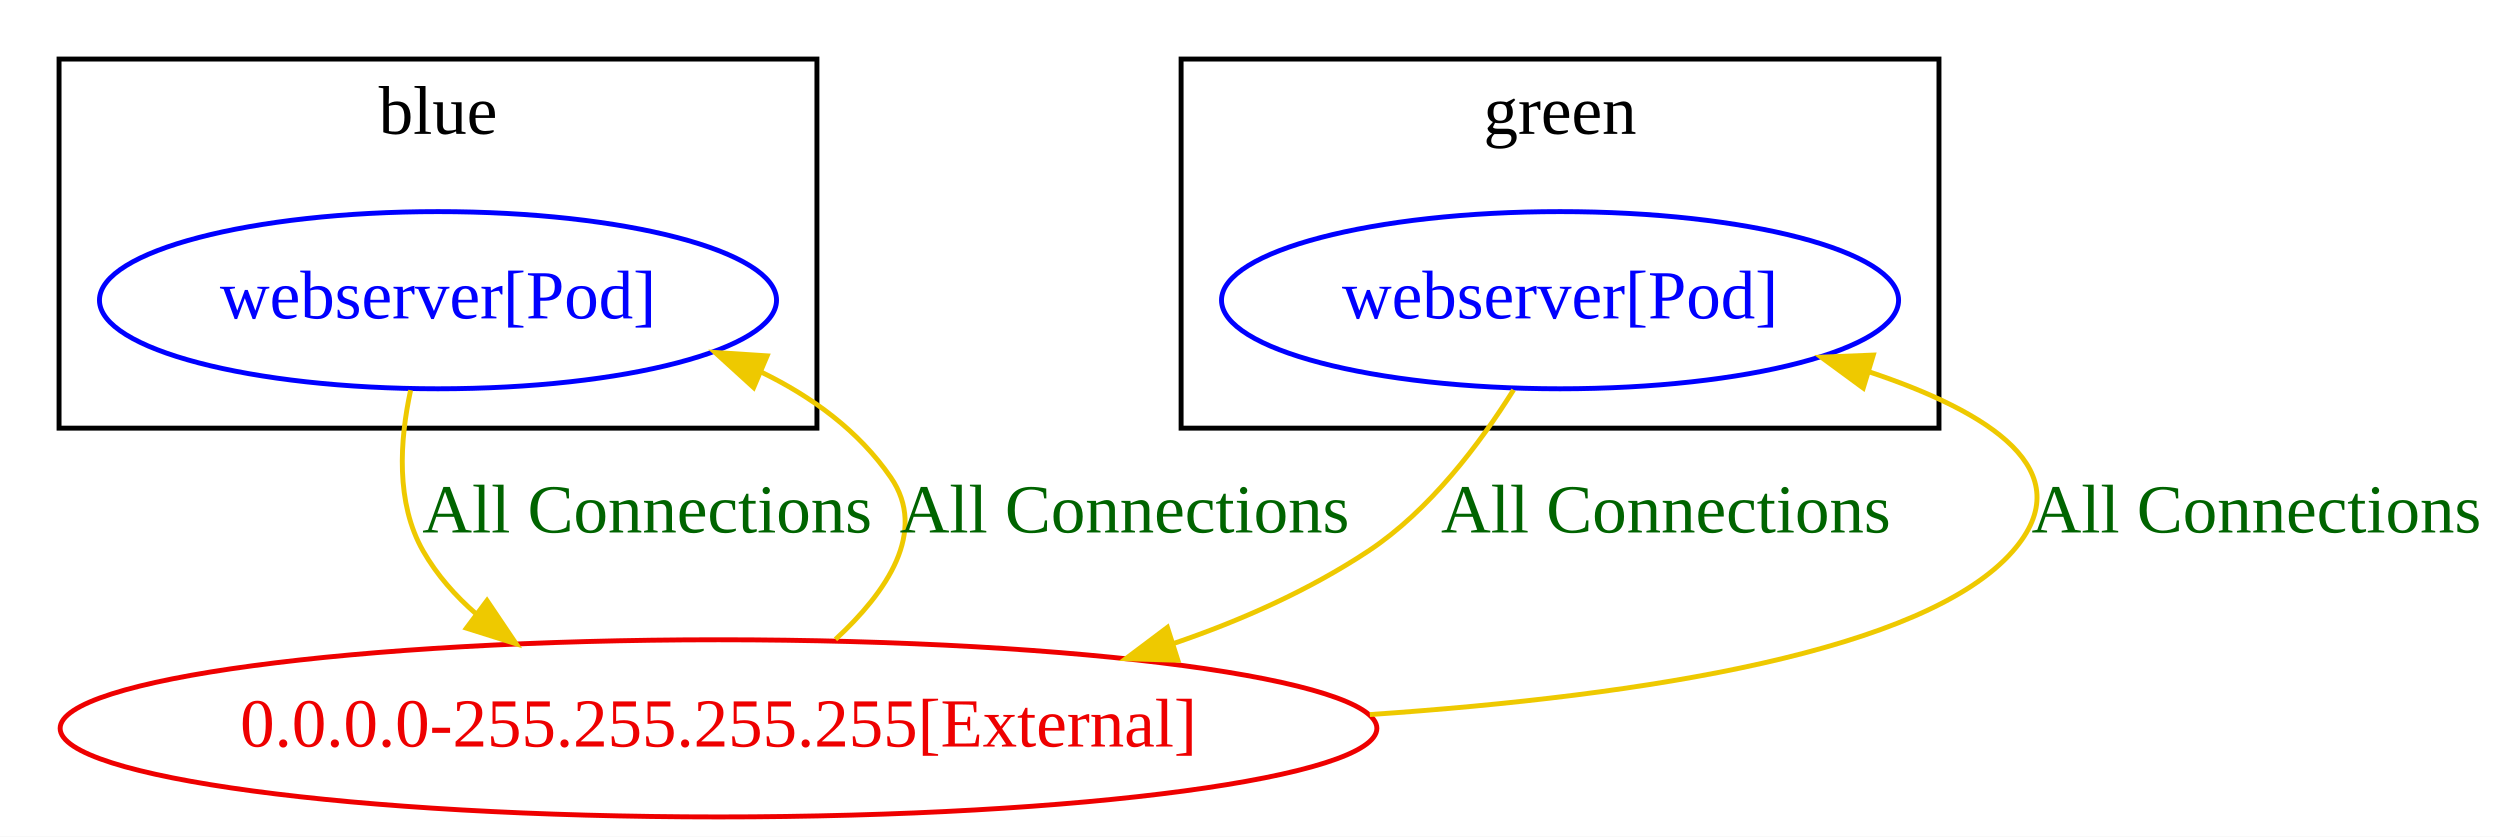
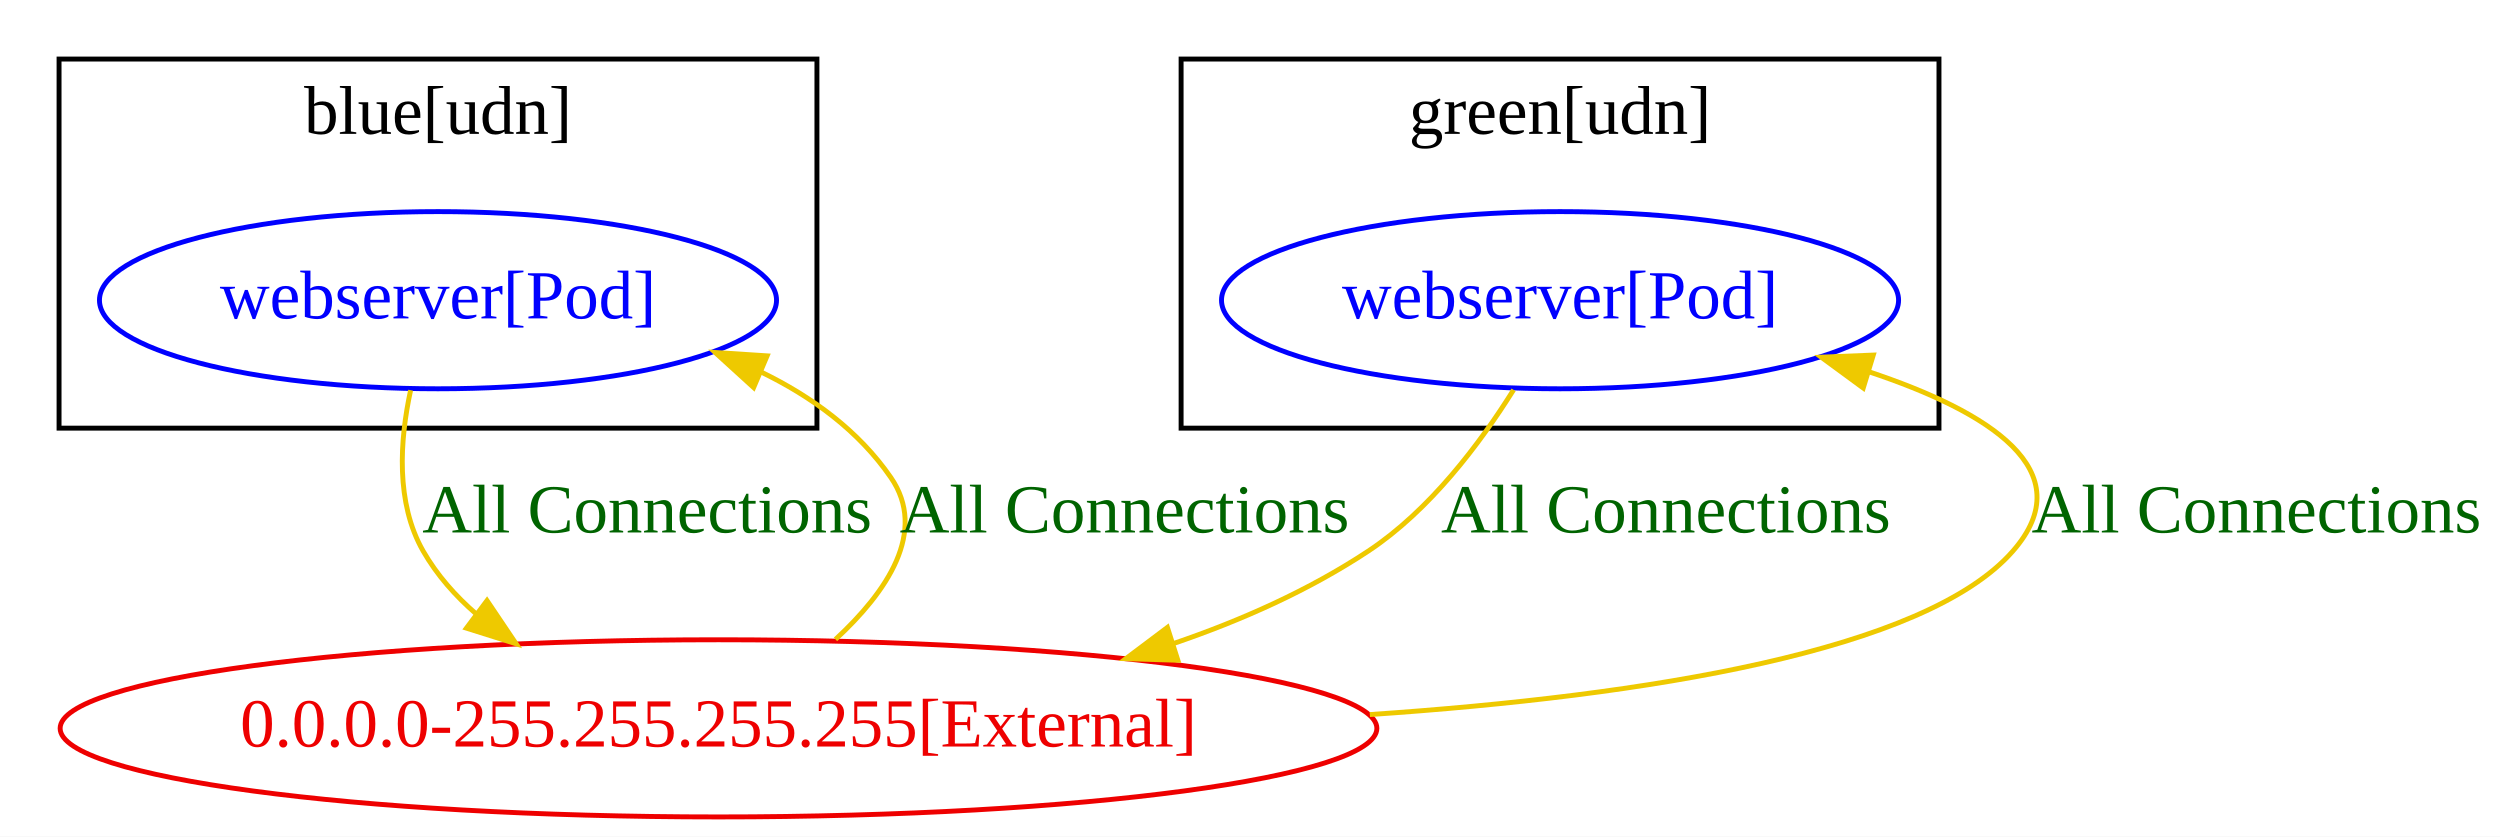
<svg xmlns="http://www.w3.org/2000/svg" width="508pt" height="170pt" viewBox="0.00 0.00 508.00 170.00">
  <g id="graph0" class="graph" transform="scale(1 1) rotate(0) translate(4 166)">
    <polygon fill="white" stroke="transparent" points="-4,4 -4,-166 504,-166 504,4 -4,4" />
+     <g id="clust2" class="cluster">
+       <polygon fill="none" stroke="black" points="236,-79 236,-154 390,-154 390,-79 236,-79" />
+       <text text-anchor="middle" x="313" y="-138.8" font-family="Times New Roman,serif" font-size="14.00">green[udn]</text>
+     </g>
    <g id="clust1" class="cluster">
      <polygon fill="none" stroke="black" points="8,-79 8,-154 162,-154 162,-79 8,-79" />
-       <text text-anchor="middle" x="85" y="-138.8" font-family="Times New Roman,serif" font-size="14.00">blue</text>
-     </g>
-     <g id="clust2" class="cluster">
-       <polygon fill="none" stroke="black" points="236,-79 236,-154 390,-154 390,-79 236,-79" />
-       <text text-anchor="middle" x="313" y="-138.8" font-family="Times New Roman,serif" font-size="14.00">green</text>
+       <text text-anchor="middle" x="85" y="-138.8" font-family="Times New Roman,serif" font-size="14.00">blue[udn]</text>
    </g>
    <g id="node1" class="node">
      <ellipse fill="none" stroke="blue" cx="85" cy="-105" rx="68.79" ry="18" />
      <text text-anchor="middle" x="85" y="-101.3" font-family="Times New Roman,serif" font-size="14.00" fill="blue">webserver[Pod]</text>
    </g>
    <g id="node3" class="node">
      <ellipse fill="none" stroke="#ee0000" cx="142" cy="-18" rx="133.78" ry="18" />
      <text text-anchor="middle" x="142" y="-14.3" font-family="Times New Roman,serif" font-size="14.00" fill="#ee0000">0.0.0.0-255.255.255.255[External]</text>
    </g>
    <g id="edge3" class="edge">
      <path fill="none" stroke="#eec900" d="M79.44,-86.71C77.23,-76.54 76.37,-63.8 82,-54 84.78,-49.16 88.51,-44.93 92.76,-41.25" />
      <polygon fill="#eec900" stroke="#eec900" points="94.96,-43.97 100.88,-35.18 90.77,-38.36 94.96,-43.97" />
      <text text-anchor="middle" x="127.5" y="-57.8" font-family="Times New Roman,serif" font-size="14.00" fill="darkgreen">All Connections</text>
    </g>
    <g id="node2" class="node">
      <ellipse fill="none" stroke="blue" cx="313" cy="-105" rx="68.79" ry="18" />
      <text text-anchor="middle" x="313" y="-101.3" font-family="Times New Roman,serif" font-size="14.00" fill="blue">webserver[Pod]</text>
    </g>
    <g id="edge4" class="edge">
      <path fill="none" stroke="#eec900" d="M303.56,-86.78C296.72,-75.85 286.49,-62.25 274,-54 262.03,-46.09 248.33,-39.96 234.41,-35.22" />
      <polygon fill="#eec900" stroke="#eec900" points="235.34,-31.84 224.75,-32.15 233.22,-38.51 235.34,-31.84" />
      <text text-anchor="middle" x="334.5" y="-57.8" font-family="Times New Roman,serif" font-size="14.00" fill="darkgreen">All Connections</text>
    </g>
    <g id="edge1" class="edge">
      <path fill="none" stroke="#eec900" d="M165.77,-36.08C176.22,-45.72 184.58,-58.01 177,-69 170.47,-78.47 161.02,-85.38 150.63,-90.42" />
      <polygon fill="#eec900" stroke="#eec900" points="149.14,-87.25 141.31,-94.38 151.88,-93.69 149.14,-87.25" />
      <text text-anchor="middle" x="224.5" y="-57.8" font-family="Times New Roman,serif" font-size="14.00" fill="darkgreen">All Connections</text>
    </g>
    <g id="edge2" class="edge">
      <path fill="none" stroke="#eec900" d="M274.35,-20.8C330.55,-24.64 387.21,-33.68 405,-54 419.34,-70.37 400.15,-82.36 375.66,-90.49" />
      <polygon fill="#eec900" stroke="#eec900" points="374.61,-87.15 366.07,-93.42 376.65,-93.85 374.61,-87.15" />
      <text text-anchor="middle" x="454.5" y="-57.8" font-family="Times New Roman,serif" font-size="14.00" fill="darkgreen">All Connections</text>
    </g>
  </g>
</svg>
